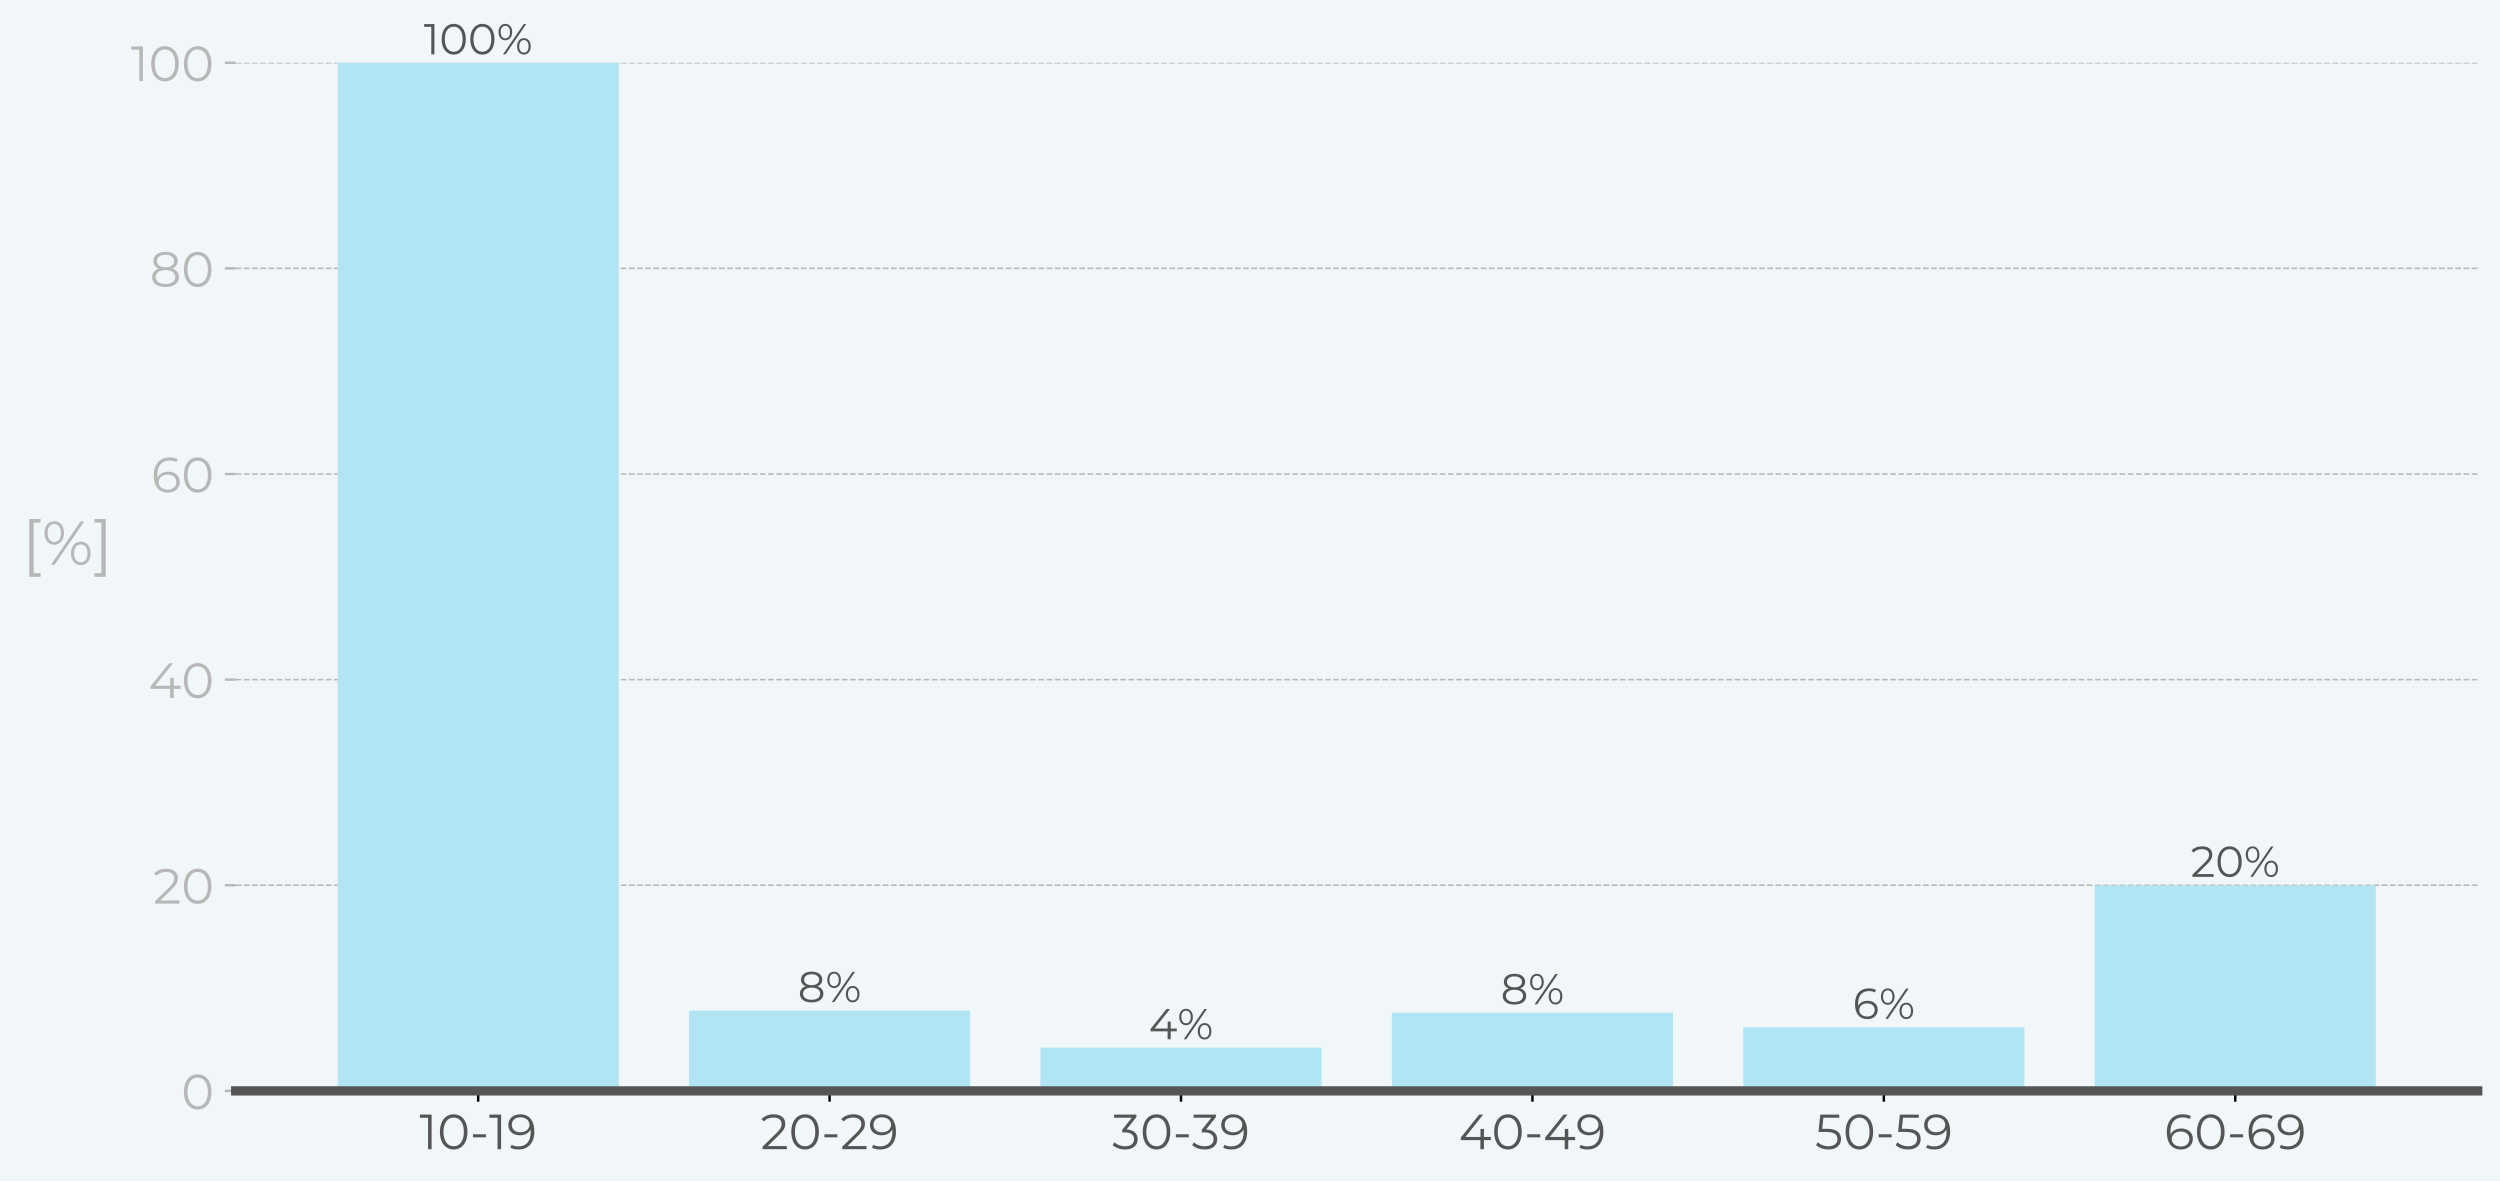
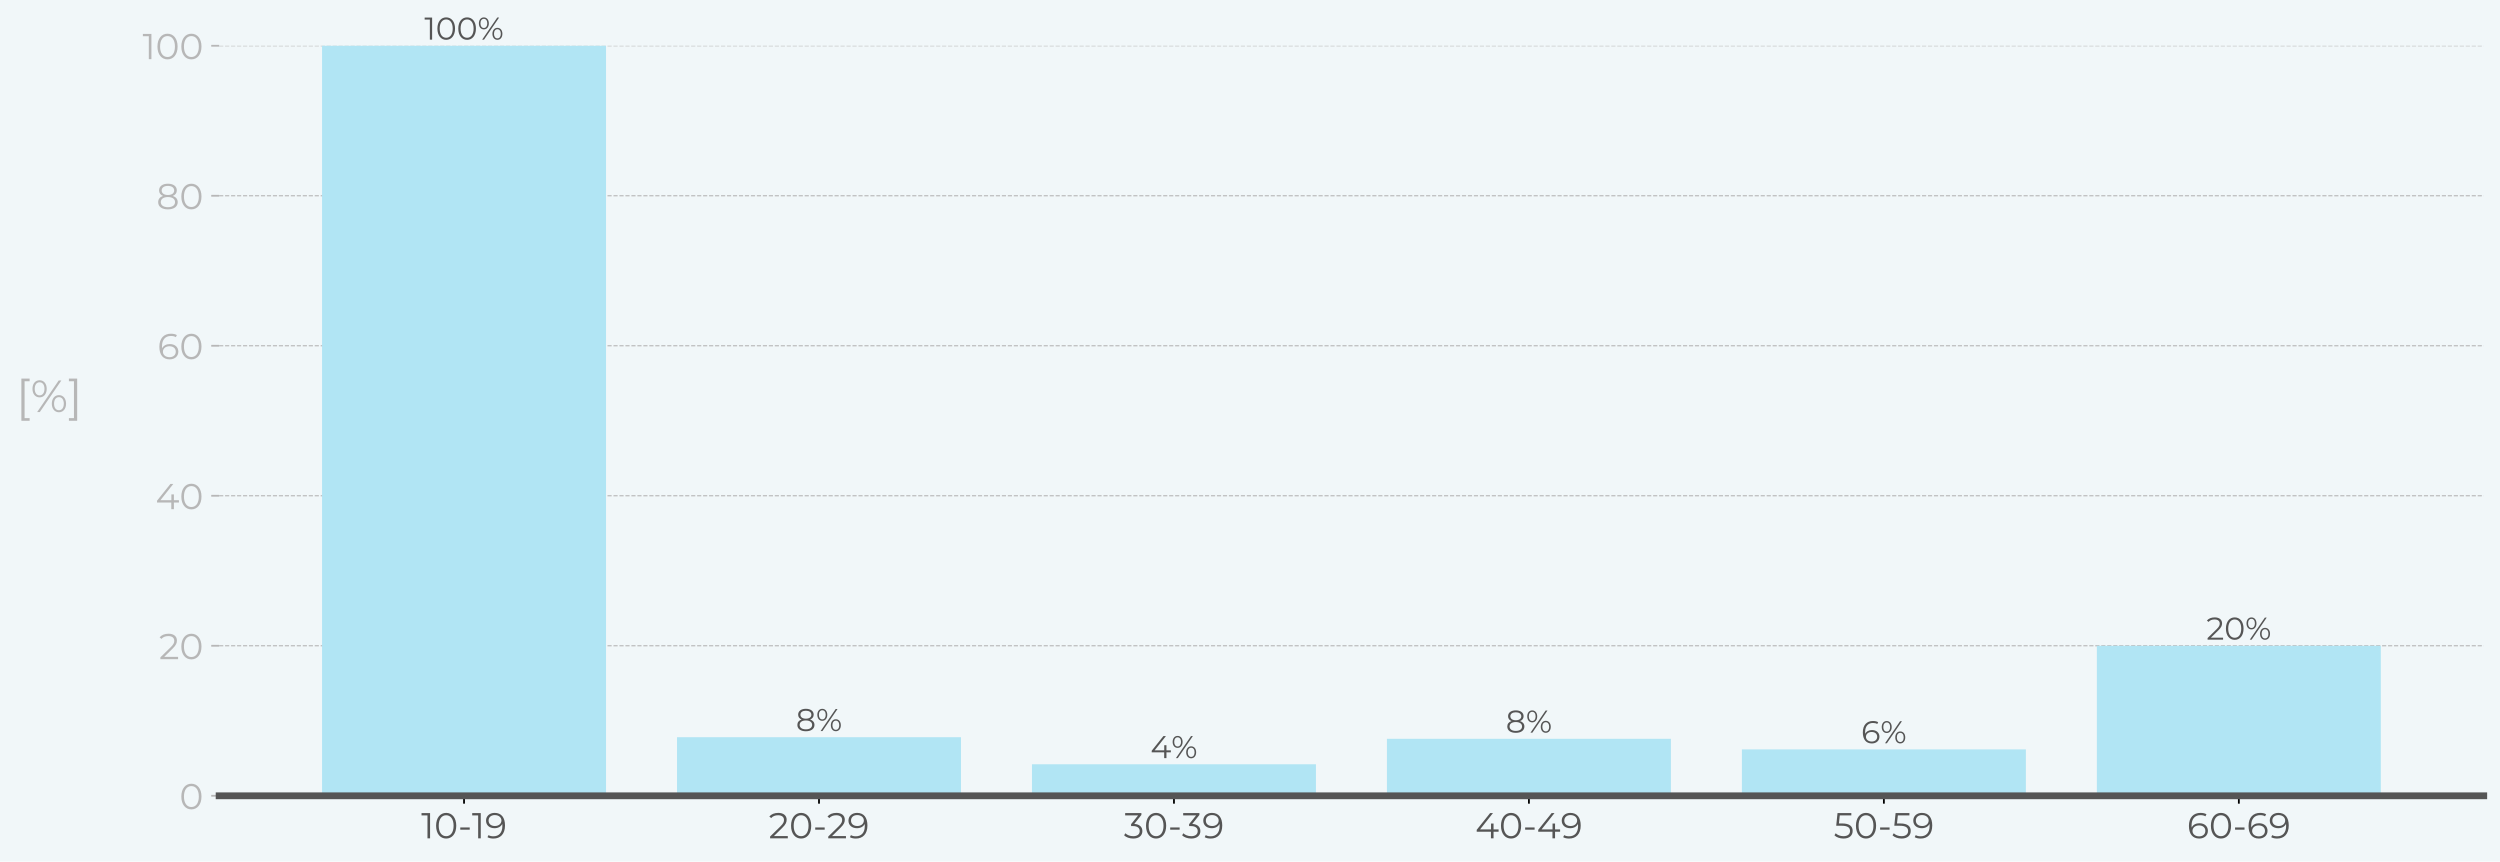
- <svg xmlns="http://www.w3.org/2000/svg" xmlns:xlink="http://www.w3.org/1999/xlink" width="808.855pt" height="382.123pt" viewBox="0 0 808.855 382.123" version="1.1">
+ <svg xmlns="http://www.w3.org/2000/svg" xmlns:xlink="http://www.w3.org/1999/xlink" width="1108.78pt" height="382.123pt" viewBox="0 0 1108.78 382.123" version="1.1">
  <defs>
    <style type="text/css">*{stroke-linejoin: round; stroke-linecap: butt}</style>
  </defs>
  <g id="figure_1">
    <g id="patch_1">
-       <path d="M 0 382.123  L 808.855 382.123  L 808.855 0  L 0 0  z " style="fill: #f1f7f9" />
+       <path d="M 0 382.123  L 1108.78 382.123  L 1108.78 0  L 0 0  z " style="fill: #f1f7f9" />
    </g>
    <g id="axes_1">
      <g id="patch_2">
-         <path d="M 76.255 352.945  L 801.655 352.945  L 801.655 20.305  L 76.255 20.305  z " style="fill: #f1f7f9" />
+         <path d="M 97.18 352.945  L 1101.58 352.945  L 1101.58 20.305  L 97.18 20.305  z " style="fill: #f1f7f9" />
      </g>
      <g id="matplotlib.axis_1">
        <g id="xtick_1">
          <g id="line2d_1">
            <defs>
-               <path id="me72fda0abc" d="M 0 0  L 0 3.5  " style="stroke: #000000; stroke-width: 0.8" />
+               <path id="m6cead8b4ab" d="M 0 0  L 0 3.5  " style="stroke: #000000; stroke-width: 0.8" />
            </defs>
            <g>
-               <use xlink:href="#me72fda0abc" x="154.707" y="352.945" style="stroke: #000000; stroke-width: 0.8" />
+               <use xlink:href="#m6cead8b4ab" x="205.806" y="352.945" style="stroke: #000000; stroke-width: 0.8" />
            </g>
          </g>
          <g id="text_1">
-             <g style="fill: #555555" transform="translate(135.7074 371.8178)scale(0.16 -0.16)">
+             <g style="fill: #555555" transform="translate(186.8063 371.8178)scale(0.16 -0.16)">
              <defs>
                <path id="Montserrat-Regular-31" d="M 58 4480  L 58 4070  L 1114 4070  L 1114 0  L 1574 0  L 1574 4480  L 58 4480  z " transform="scale(0.015625)" />
                <path id="Montserrat-Regular-30" d="M 2118 -38  C 3155 -38 3910 813 3910 2240  C 3910 3667 3155 4518 2118 4518  C 1082 4518 333 3667 333 2240  C 333 813 1082 -38 2118 -38  z M 2118 384  C 1338 384 800 1043 800 2240  C 800 3437 1338 4096 2118 4096  C 2899 4096 3437 3437 3437 2240  C 3437 1043 2899 384 2118 384  z " transform="scale(0.015625)" />
                <path id="Montserrat-Regular-2d" d="M 384 1536  L 2061 1536  L 2061 1933  L 384 1933  L 384 1536  z " transform="scale(0.015625)" />
                <path id="Montserrat-Regular-39" d="M 1728 4518  C 858 4518 198 3981 198 3142  C 198 2323 819 1798 1709 1798  C 2330 1798 2854 2074 3078 2566  C 3091 2432 3098 2304 3098 2202  C 3098 986 2477 365 1510 365  C 1178 365 870 422 640 576  L 454 205  C 736 32 1114 -38 1517 -38  C 2733 -38 3565 755 3565 2278  C 3565 3693 2918 4518 1728 4518  z M 1779 2189  C 1088 2189 653 2566 653 3155  C 653 3750 1101 4128 1747 4128  C 2522 4128 2931 3661 2931 3168  C 2931 2611 2464 2189 1779 2189  z " transform="scale(0.015625)" />
              </defs>
              <use xlink:href="#Montserrat-Regular-31" />
              <use xlink:href="#Montserrat-Regular-30" x="36.1" />
              <use xlink:href="#Montserrat-Regular-2d" x="102.3" />
              <use xlink:href="#Montserrat-Regular-31" x="140.5" />
              <use xlink:href="#Montserrat-Regular-39" x="176.6" />
            </g>
          </g>
        </g>
        <g id="xtick_2">
          <g id="line2d_2">
            <g>
-               <use xlink:href="#me72fda0abc" x="268.406" y="352.945" style="stroke: #000000; stroke-width: 0.8" />
+               <use xlink:href="#m6cead8b4ab" x="363.236" y="352.945" style="stroke: #000000; stroke-width: 0.8" />
            </g>
          </g>
          <g id="text_2">
-             <g style="fill: #555555" transform="translate(246.0939 371.8178)scale(0.16 -0.16)">
+             <g style="fill: #555555" transform="translate(340.9233 371.8178)scale(0.16 -0.16)">
              <defs>
                <path id="Montserrat-Regular-32" d="M 928 410  L 2451 1907  C 3053 2496 3187 2880 3187 3309  C 3187 4058 2611 4518 1702 4518  C 1018 4518 461 4288 115 3878  L 442 3597  C 736 3936 1139 4096 1664 4096  C 2349 4096 2714 3776 2714 3258  C 2714 2950 2618 2650 2112 2150  L 250 326  L 250 0  L 3392 0  L 3392 410  L 928 410  z " transform="scale(0.015625)" />
              </defs>
              <use xlink:href="#Montserrat-Regular-32" />
              <use xlink:href="#Montserrat-Regular-30" x="56.8" />
              <use xlink:href="#Montserrat-Regular-2d" x="123" />
              <use xlink:href="#Montserrat-Regular-32" x="161.2" />
              <use xlink:href="#Montserrat-Regular-39" x="218" />
            </g>
          </g>
        </g>
        <g id="xtick_3">
          <g id="line2d_3">
            <g>
-               <use xlink:href="#me72fda0abc" x="382.105" y="352.945" style="stroke: #000000; stroke-width: 0.8" />
+               <use xlink:href="#m6cead8b4ab" x="520.665" y="352.945" style="stroke: #000000; stroke-width: 0.8" />
            </g>
          </g>
          <g id="text_3">
-             <g style="fill: #555555" transform="translate(359.8555 371.8178)scale(0.16 -0.16)">
+             <g style="fill: #555555" transform="translate(498.4153 371.8178)scale(0.16 -0.16)">
              <defs>
                <path id="Montserrat-Regular-33" d="M 1856 2560  L 3123 4154  L 3123 4480  L 243 4480  L 243 4070  L 2534 4070  L 1293 2515  L 1293 2176  L 1613 2176  C 2445 2176 2822 1824 2822 1286  C 2822 730 2413 384 1670 384  C 1088 384 570 602 282 902  L 58 538  C 403 186 1024 -38 1670 -38  C 2752 -38 3296 538 3296 1286  C 3296 2003 2816 2509 1856 2560  z " transform="scale(0.015625)" />
              </defs>
              <use xlink:href="#Montserrat-Regular-33" />
              <use xlink:href="#Montserrat-Regular-30" x="56.4" />
              <use xlink:href="#Montserrat-Regular-2d" x="122.6" />
              <use xlink:href="#Montserrat-Regular-33" x="160.8" />
              <use xlink:href="#Montserrat-Regular-39" x="217.2" />
            </g>
          </g>
        </g>
        <g id="xtick_4">
          <g id="line2d_4">
            <g>
-               <use xlink:href="#me72fda0abc" x="495.805" y="352.945" style="stroke: #000000; stroke-width: 0.8" />
+               <use xlink:href="#m6cead8b4ab" x="678.095" y="352.945" style="stroke: #000000; stroke-width: 0.8" />
            </g>
          </g>
          <g id="text_4">
-             <g style="fill: #555555" transform="translate(472.0045 371.8178)scale(0.16 -0.16)">
+             <g style="fill: #555555" transform="translate(654.2947 371.8178)scale(0.16 -0.16)">
              <defs>
                <path id="Montserrat-Regular-34" d="M 4141 1587  L 3245 1587  L 3245 2624  L 2797 2624  L 2797 1587  L 851 1587  L 3142 4480  L 2630 4480  L 256 1510  L 256 1178  L 2784 1178  L 2784 0  L 3245 0  L 3245 1178  L 4141 1178  L 4141 1587  z " transform="scale(0.015625)" />
              </defs>
              <use xlink:href="#Montserrat-Regular-34" />
              <use xlink:href="#Montserrat-Regular-30" x="66.1" />
              <use xlink:href="#Montserrat-Regular-2d" x="132.3" />
              <use xlink:href="#Montserrat-Regular-34" x="170.5" />
              <use xlink:href="#Montserrat-Regular-39" x="236.6" />
            </g>
          </g>
        </g>
        <g id="xtick_5">
          <g id="line2d_5">
            <g>
-               <use xlink:href="#me72fda0abc" x="609.504" y="352.945" style="stroke: #000000; stroke-width: 0.8" />
+               <use xlink:href="#m6cead8b4ab" x="835.524" y="352.945" style="stroke: #000000; stroke-width: 0.8" />
            </g>
          </g>
          <g id="text_5">
-             <g style="fill: #555555" transform="translate(587.2236 371.8178)scale(0.16 -0.16)">
+             <g style="fill: #555555" transform="translate(813.2442 371.8178)scale(0.16 -0.16)">
              <defs>
                <path id="Montserrat-Regular-35" d="M 1510 2643  L 934 2643  L 1088 4070  L 3136 4070  L 3136 4480  L 685 4480  L 454 2234  L 1408 2234  C 2547 2234 2906 1875 2906 1299  C 2906 755 2502 384 1741 384  C 1165 384 653 602 365 902  L 141 538  C 486 186 1101 -38 1747 -38  C 2842 -38 3373 557 3373 1318  C 3373 2112 2861 2643 1510 2643  z " transform="scale(0.015625)" />
              </defs>
              <use xlink:href="#Montserrat-Regular-35" />
              <use xlink:href="#Montserrat-Regular-30" x="56.6" />
              <use xlink:href="#Montserrat-Regular-2d" x="122.8" />
              <use xlink:href="#Montserrat-Regular-35" x="161" />
              <use xlink:href="#Montserrat-Regular-39" x="217.6" />
            </g>
          </g>
        </g>
        <g id="xtick_6">
          <g id="line2d_6">
            <g>
-               <use xlink:href="#me72fda0abc" x="723.203" y="352.945" style="stroke: #000000; stroke-width: 0.8" />
+               <use xlink:href="#m6cead8b4ab" x="992.954" y="352.945" style="stroke: #000000; stroke-width: 0.8" />
            </g>
          </g>
          <g id="text_6">
-             <g style="fill: #555555" transform="translate(700.2326 371.8178)scale(0.16 -0.16)">
+             <g style="fill: #555555" transform="translate(969.9837 371.8178)scale(0.16 -0.16)">
              <defs>
                <path id="Montserrat-Regular-36" d="M 2189 2682  C 1568 2682 1043 2406 819 1914  C 806 2048 800 2176 800 2278  C 800 3494 1421 4115 2387 4115  C 2720 4115 3027 4058 3258 3904  L 3443 4275  C 3162 4448 2784 4518 2381 4518  C 1165 4518 333 3725 333 2202  C 333 787 979 -38 2170 -38  C 3040 -38 3699 499 3699 1338  C 3699 2157 3078 2682 2189 2682  z M 2150 352  C 1376 352 966 819 966 1312  C 966 1869 1434 2291 2118 2291  C 2810 2291 3245 1914 3245 1325  C 3245 730 2797 352 2150 352  z " transform="scale(0.015625)" />
              </defs>
              <use xlink:href="#Montserrat-Regular-36" />
              <use xlink:href="#Montserrat-Regular-30" x="60.9" />
              <use xlink:href="#Montserrat-Regular-2d" x="127.1" />
              <use xlink:href="#Montserrat-Regular-36" x="165.3" />
              <use xlink:href="#Montserrat-Regular-39" x="226.2" />
            </g>
          </g>
        </g>
      </g>
      <g id="matplotlib.axis_2">
        <g id="ytick_1">
          <g id="line2d_7">
-             <path d="M 76.255 352.945  L 801.655 352.945  " clip-path="url(#pd6d5b2f827)" style="fill: none; stroke-dasharray: 1.85,0.8; stroke-dashoffset: 0; stroke: #b7b7b7; stroke-width: 0.5" />
+             <path d="M 97.18 352.945  L 1101.58 352.945  " clip-path="url(#p1ff776df8e)" style="fill: none; stroke-dasharray: 1.85,0.8; stroke-dashoffset: 0; stroke: #b7b7b7; stroke-width: 0.5" />
          </g>
          <g id="line2d_8">
            <defs>
-               <path id="m2e5a61dd16" d="M 0 0  L -3.5 0  " style="stroke: #b7b7b7; stroke-width: 0.8" />
+               <path id="ma09c9087f0" d="M 0 0  L -3.5 0  " style="stroke: #b7b7b7; stroke-width: 0.8" />
            </defs>
            <g>
-               <use xlink:href="#m2e5a61dd16" x="76.255" y="352.945" style="fill: #b7b7b7; stroke: #b7b7b7; stroke-width: 0.8" />
+               <use xlink:href="#ma09c9087f0" x="97.18" y="352.945" style="fill: #b7b7b7; stroke: #b7b7b7; stroke-width: 0.8" />
            </g>
          </g>
          <g id="text_7">
-             <g style="fill: #b7b7b7" transform="translate(58.6625 358.8816)scale(0.16 -0.16)">
+             <g style="fill: #b7b7b7" transform="translate(79.5875 358.8816)scale(0.16 -0.16)">
              <use xlink:href="#Montserrat-Regular-30" />
            </g>
          </g>
        </g>
        <g id="ytick_2">
          <g id="line2d_9">
-             <path d="M 76.255 286.417  L 801.655 286.417  " clip-path="url(#pd6d5b2f827)" style="fill: none; stroke-dasharray: 1.85,0.8; stroke-dashoffset: 0; stroke: #b7b7b7; stroke-width: 0.5" />
+             <path d="M 97.18 286.417  L 1101.58 286.417  " clip-path="url(#p1ff776df8e)" style="fill: none; stroke-dasharray: 1.85,0.8; stroke-dashoffset: 0; stroke: #b7b7b7; stroke-width: 0.5" />
          </g>
          <g id="line2d_10">
            <g>
-               <use xlink:href="#m2e5a61dd16" x="76.255" y="286.417" style="fill: #b7b7b7; stroke: #b7b7b7; stroke-width: 0.8" />
+               <use xlink:href="#ma09c9087f0" x="97.18" y="286.417" style="fill: #b7b7b7; stroke: #b7b7b7; stroke-width: 0.8" />
            </g>
          </g>
          <g id="text_8">
-             <g style="fill: #b7b7b7" transform="translate(49.575 292.3536)scale(0.16 -0.16)">
+             <g style="fill: #b7b7b7" transform="translate(70.5 292.3536)scale(0.16 -0.16)">
              <use xlink:href="#Montserrat-Regular-32" />
              <use xlink:href="#Montserrat-Regular-30" x="56.8" />
            </g>
          </g>
        </g>
        <g id="ytick_3">
          <g id="line2d_11">
-             <path d="M 76.255 219.889  L 801.655 219.889  " clip-path="url(#pd6d5b2f827)" style="fill: none; stroke-dasharray: 1.85,0.8; stroke-dashoffset: 0; stroke: #b7b7b7; stroke-width: 0.5" />
+             <path d="M 97.18 219.889  L 1101.58 219.889  " clip-path="url(#p1ff776df8e)" style="fill: none; stroke-dasharray: 1.85,0.8; stroke-dashoffset: 0; stroke: #b7b7b7; stroke-width: 0.5" />
          </g>
          <g id="line2d_12">
            <g>
-               <use xlink:href="#m2e5a61dd16" x="76.255" y="219.889" style="fill: #b7b7b7; stroke: #b7b7b7; stroke-width: 0.8" />
+               <use xlink:href="#ma09c9087f0" x="97.18" y="219.889" style="fill: #b7b7b7; stroke: #b7b7b7; stroke-width: 0.8" />
            </g>
          </g>
          <g id="text_9">
-             <g style="fill: #b7b7b7" transform="translate(48.0875 225.8256)scale(0.16 -0.16)">
+             <g style="fill: #b7b7b7" transform="translate(69.0125 225.8256)scale(0.16 -0.16)">
              <use xlink:href="#Montserrat-Regular-34" />
              <use xlink:href="#Montserrat-Regular-30" x="66.1" />
            </g>
          </g>
        </g>
        <g id="ytick_4">
          <g id="line2d_13">
-             <path d="M 76.255 153.361  L 801.655 153.361  " clip-path="url(#pd6d5b2f827)" style="fill: none; stroke-dasharray: 1.85,0.8; stroke-dashoffset: 0; stroke: #b7b7b7; stroke-width: 0.5" />
+             <path d="M 97.18 153.361  L 1101.58 153.361  " clip-path="url(#p1ff776df8e)" style="fill: none; stroke-dasharray: 1.85,0.8; stroke-dashoffset: 0; stroke: #b7b7b7; stroke-width: 0.5" />
          </g>
          <g id="line2d_14">
            <g>
-               <use xlink:href="#m2e5a61dd16" x="76.255" y="153.361" style="fill: #b7b7b7; stroke: #b7b7b7; stroke-width: 0.8" />
+               <use xlink:href="#ma09c9087f0" x="97.18" y="153.361" style="fill: #b7b7b7; stroke: #b7b7b7; stroke-width: 0.8" />
            </g>
          </g>
          <g id="text_10">
-             <g style="fill: #b7b7b7" transform="translate(48.9175 159.2976)scale(0.16 -0.16)">
+             <g style="fill: #b7b7b7" transform="translate(69.8425 159.2976)scale(0.16 -0.16)">
              <use xlink:href="#Montserrat-Regular-36" />
              <use xlink:href="#Montserrat-Regular-30" x="60.9" />
            </g>
          </g>
        </g>
        <g id="ytick_5">
          <g id="line2d_15">
-             <path d="M 76.255 86.833  L 801.655 86.833  " clip-path="url(#pd6d5b2f827)" style="fill: none; stroke-dasharray: 1.85,0.8; stroke-dashoffset: 0; stroke: #b7b7b7; stroke-width: 0.5" />
+             <path d="M 97.18 86.833  L 1101.58 86.833  " clip-path="url(#p1ff776df8e)" style="fill: none; stroke-dasharray: 1.85,0.8; stroke-dashoffset: 0; stroke: #b7b7b7; stroke-width: 0.5" />
          </g>
          <g id="line2d_16">
            <g>
-               <use xlink:href="#m2e5a61dd16" x="76.255" y="86.833" style="fill: #b7b7b7; stroke: #b7b7b7; stroke-width: 0.8" />
+               <use xlink:href="#ma09c9087f0" x="97.18" y="86.833" style="fill: #b7b7b7; stroke: #b7b7b7; stroke-width: 0.8" />
            </g>
          </g>
          <g id="text_11">
-             <g style="fill: #b7b7b7" transform="translate(48.455 92.76956)scale(0.16 -0.16)">
+             <g style="fill: #b7b7b7" transform="translate(69.38 92.76956)scale(0.16 -0.16)">
              <defs>
                <path id="Montserrat-Regular-38" d="M 2899 2349  C 3360 2528 3616 2867 3616 3334  C 3616 4064 2982 4518 2035 4518  C 1088 4518 467 4064 467 3334  C 467 2867 717 2528 1171 2349  C 614 2163 307 1786 307 1248  C 307 454 960 -38 2035 -38  C 3104 -38 3776 454 3776 1248  C 3776 1779 3462 2163 2899 2349  z M 928 3322  C 928 3821 1357 4128 2035 4128  C 2707 4128 3149 3821 3149 3315  C 3149 2829 2733 2515 2035 2515  C 1338 2515 928 2829 928 3322  z M 2035 352  C 1242 352 774 698 774 1254  C 774 1805 1242 2150 2035 2150  C 2829 2150 3302 1805 3302 1254  C 3302 698 2829 352 2035 352  z " transform="scale(0.015625)" />
              </defs>
              <use xlink:href="#Montserrat-Regular-38" />
              <use xlink:href="#Montserrat-Regular-30" x="63.8" />
            </g>
          </g>
        </g>
        <g id="ytick_6">
          <g id="line2d_17">
-             <path d="M 76.255 20.305  L 801.655 20.305  " clip-path="url(#pd6d5b2f827)" style="fill: none; stroke-dasharray: 1.85,0.8; stroke-dashoffset: 0; stroke: #b7b7b7; stroke-width: 0.5" />
+             <path d="M 97.18 20.305  L 1101.58 20.305  " clip-path="url(#p1ff776df8e)" style="fill: none; stroke-dasharray: 1.85,0.8; stroke-dashoffset: 0; stroke: #b7b7b7; stroke-width: 0.5" />
          </g>
          <g id="line2d_18">
            <g>
-               <use xlink:href="#m2e5a61dd16" x="76.255" y="20.305" style="fill: #b7b7b7; stroke: #b7b7b7; stroke-width: 0.8" />
+               <use xlink:href="#ma09c9087f0" x="97.18" y="20.305" style="fill: #b7b7b7; stroke: #b7b7b7; stroke-width: 0.8" />
            </g>
          </g>
          <g id="text_12">
-             <g style="fill: #b7b7b7" transform="translate(42.295 26.24156)scale(0.16 -0.16)">
+             <g style="fill: #b7b7b7" transform="translate(63.22 26.24156)scale(0.16 -0.16)">
              <use xlink:href="#Montserrat-Regular-31" />
              <use xlink:href="#Montserrat-Regular-30" x="36.1" />
              <use xlink:href="#Montserrat-Regular-30" x="102.3" />
            </g>
          </g>
        </g>
        <g id="text_13">
          <g style="fill: #b7b7b7" transform="translate(7.2 182.7441)scale(0.2 -0.2)">
            <defs>
              <path id="Montserrat-Regular-5b" d="M 730 -1242  L 1901 -1242  L 1901 -864  L 1184 -864  L 1184 4371  L 1901 4371  L 1901 4749  L 730 4749  L 730 -1242  z " transform="scale(0.015625)" />
              <path id="Montserrat-Regular-25" d="M 1280 2080  C 1875 2080 2291 2560 2291 3296  C 2291 4032 1875 4512 1280 4512  C 678 4512 269 4026 269 3296  C 269 2566 678 2080 1280 2080  z M 934 0  L 1312 0  L 4371 4480  L 3994 4480  L 934 0  z M 1280 2368  C 858 2368 589 2720 589 3296  C 589 3872 858 4224 1280 4224  C 1696 4224 1971 3878 1971 3296  C 1971 2714 1696 2368 1280 2368  z M 4026 -32  C 4627 -32 5037 454 5037 1184  C 5037 1914 4627 2400 4026 2400  C 3430 2400 3014 1914 3014 1184  C 3014 454 3430 -32 4026 -32  z M 4026 256  C 3610 256 3334 602 3334 1184  C 3334 1766 3610 2112 4026 2112  C 4448 2112 4717 1760 4717 1184  C 4717 608 4448 256 4026 256  z " transform="scale(0.015625)" />
              <path id="Montserrat-Regular-5d" d="M 1306 -1242  L 1306 4749  L 134 4749  L 134 4371  L 851 4371  L 851 -864  L 134 -864  L 134 -1242  L 1306 -1242  z " transform="scale(0.015625)" />
            </defs>
            <use xlink:href="#Montserrat-Regular-5b" />
            <use xlink:href="#Montserrat-Regular-25" x="31.8" />
            <use xlink:href="#Montserrat-Regular-5d" x="114.7" />
          </g>
        </g>
      </g>
      <g id="patch_3">
-         <path d="M 109.228 352.945  L 200.187 352.945  L 200.187 20.305  L 109.228 20.305  z " clip-path="url(#pd6d5b2f827)" style="fill: #b1e5f4" />
+         <path d="M 142.835 352.945  L 268.778 352.945  L 268.778 20.305  L 142.835 20.305  z " clip-path="url(#p1ff776df8e)" style="fill: #b1e5f4" />
      </g>
      <g id="patch_4">
-         <path d="M 222.927 352.945  L 313.886 352.945  L 313.886 326.958  L 222.927 326.958  z " clip-path="url(#pd6d5b2f827)" style="fill: #b1e5f4" />
+         <path d="M 300.264 352.945  L 426.208 352.945  L 426.208 326.958  L 300.264 326.958  z " clip-path="url(#p1ff776df8e)" style="fill: #b1e5f4" />
      </g>
      <g id="patch_5">
-         <path d="M 336.626 352.945  L 427.585 352.945  L 427.585 338.969  L 336.626 338.969  z " clip-path="url(#pd6d5b2f827)" style="fill: #b1e5f4" />
+         <path d="M 457.693 352.945  L 583.637 352.945  L 583.637 338.969  L 457.693 338.969  z " clip-path="url(#p1ff776df8e)" style="fill: #b1e5f4" />
      </g>
      <g id="patch_6">
-         <path d="M 450.325 352.945  L 541.284 352.945  L 541.284 327.657  L 450.325 327.657  z " clip-path="url(#pd6d5b2f827)" style="fill: #b1e5f4" />
+         <path d="M 615.123 352.945  L 741.067 352.945  L 741.067 327.657  L 615.123 327.657  z " clip-path="url(#p1ff776df8e)" style="fill: #b1e5f4" />
      </g>
      <g id="patch_7">
-         <path d="M 564.024 352.945  L 654.983 352.945  L 654.983 332.37  L 564.024 332.37  z " clip-path="url(#pd6d5b2f827)" style="fill: #b1e5f4" />
+         <path d="M 772.552 352.945  L 898.496 352.945  L 898.496 332.37  L 772.552 332.37  z " clip-path="url(#p1ff776df8e)" style="fill: #b1e5f4" />
      </g>
      <g id="patch_8">
-         <path d="M 677.723 352.945  L 768.682 352.945  L 768.682 286.417  L 677.723 286.417  z " clip-path="url(#pd6d5b2f827)" style="fill: #b1e5f4" />
+         <path d="M 929.982 352.945  L 1055.925 352.945  L 1055.925 286.417  L 929.982 286.417  z " clip-path="url(#p1ff776df8e)" style="fill: #b1e5f4" />
      </g>
      <g id="text_14">
-         <g style="fill: #555555" transform="translate(137.1089 17.58844)scale(0.14 -0.14)">
+         <g style="fill: #555555" transform="translate(188.2079 17.58844)scale(0.14 -0.14)">
          <use xlink:href="#Montserrat-Regular-31" />
          <use xlink:href="#Montserrat-Regular-30" x="36.1" />
          <use xlink:href="#Montserrat-Regular-30" x="102.3" />
          <use xlink:href="#Montserrat-Regular-25" x="168.5" />
        </g>
      </g>
      <g id="text_15">
-         <g style="fill: #555555" transform="translate(258.1372 324.2409)scale(0.14 -0.14)">
+         <g style="fill: #555555" transform="translate(352.9666 324.2409)scale(0.14 -0.14)">
          <use xlink:href="#Montserrat-Regular-38" />
          <use xlink:href="#Montserrat-Regular-25" x="63.8" />
        </g>
      </g>
      <g id="text_16">
-         <g style="fill: #555555" transform="translate(371.6755 336.252)scale(0.14 -0.14)">
+         <g style="fill: #555555" transform="translate(510.2353 336.252)scale(0.14 -0.14)">
          <use xlink:href="#Montserrat-Regular-34" />
          <use xlink:href="#Montserrat-Regular-25" x="66.1" />
        </g>
      </g>
      <g id="text_17">
-         <g style="fill: #555555" transform="translate(485.5353 324.94)scale(0.14 -0.14)">
+         <g style="fill: #555555" transform="translate(667.8255 324.94)scale(0.14 -0.14)">
          <use xlink:href="#Montserrat-Regular-38" />
          <use xlink:href="#Montserrat-Regular-25" x="63.8" />
        </g>
      </g>
      <g id="text_18">
-         <g style="fill: #555555" transform="translate(599.4367 329.6528)scale(0.14 -0.14)">
+         <g style="fill: #555555" transform="translate(825.4573 329.6528)scale(0.14 -0.14)">
          <use xlink:href="#Montserrat-Regular-36" />
          <use xlink:href="#Montserrat-Regular-25" x="60.9" />
        </g>
      </g>
      <g id="text_19">
-         <g style="fill: #555555" transform="translate(708.7892 283.7004)scale(0.14 -0.14)">
+         <g style="fill: #555555" transform="translate(978.5402 283.7004)scale(0.14 -0.14)">
          <use xlink:href="#Montserrat-Regular-32" />
          <use xlink:href="#Montserrat-Regular-30" x="56.8" />
          <use xlink:href="#Montserrat-Regular-25" x="123" />
        </g>
      </g>
      <g id="line2d_19">
-         <path d="M 76.255 352.945  L 801.655 352.945  " style="fill: none; stroke: #555555; stroke-width: 3; stroke-linecap: square" />
+         <path d="M 97.18 352.945  L 1101.58 352.945  " style="fill: none; stroke: #555555; stroke-width: 3; stroke-linecap: square" />
      </g>
    </g>
  </g>
  <defs>
-     <clipPath id="pd6d5b2f827">
-       <rect x="76.255" y="20.305" width="725.4" height="332.64" />
+     <clipPath id="p1ff776df8e">
+       <rect x="97.18" y="20.305" width="1004.4" height="332.64" />
    </clipPath>
  </defs>
</svg>
